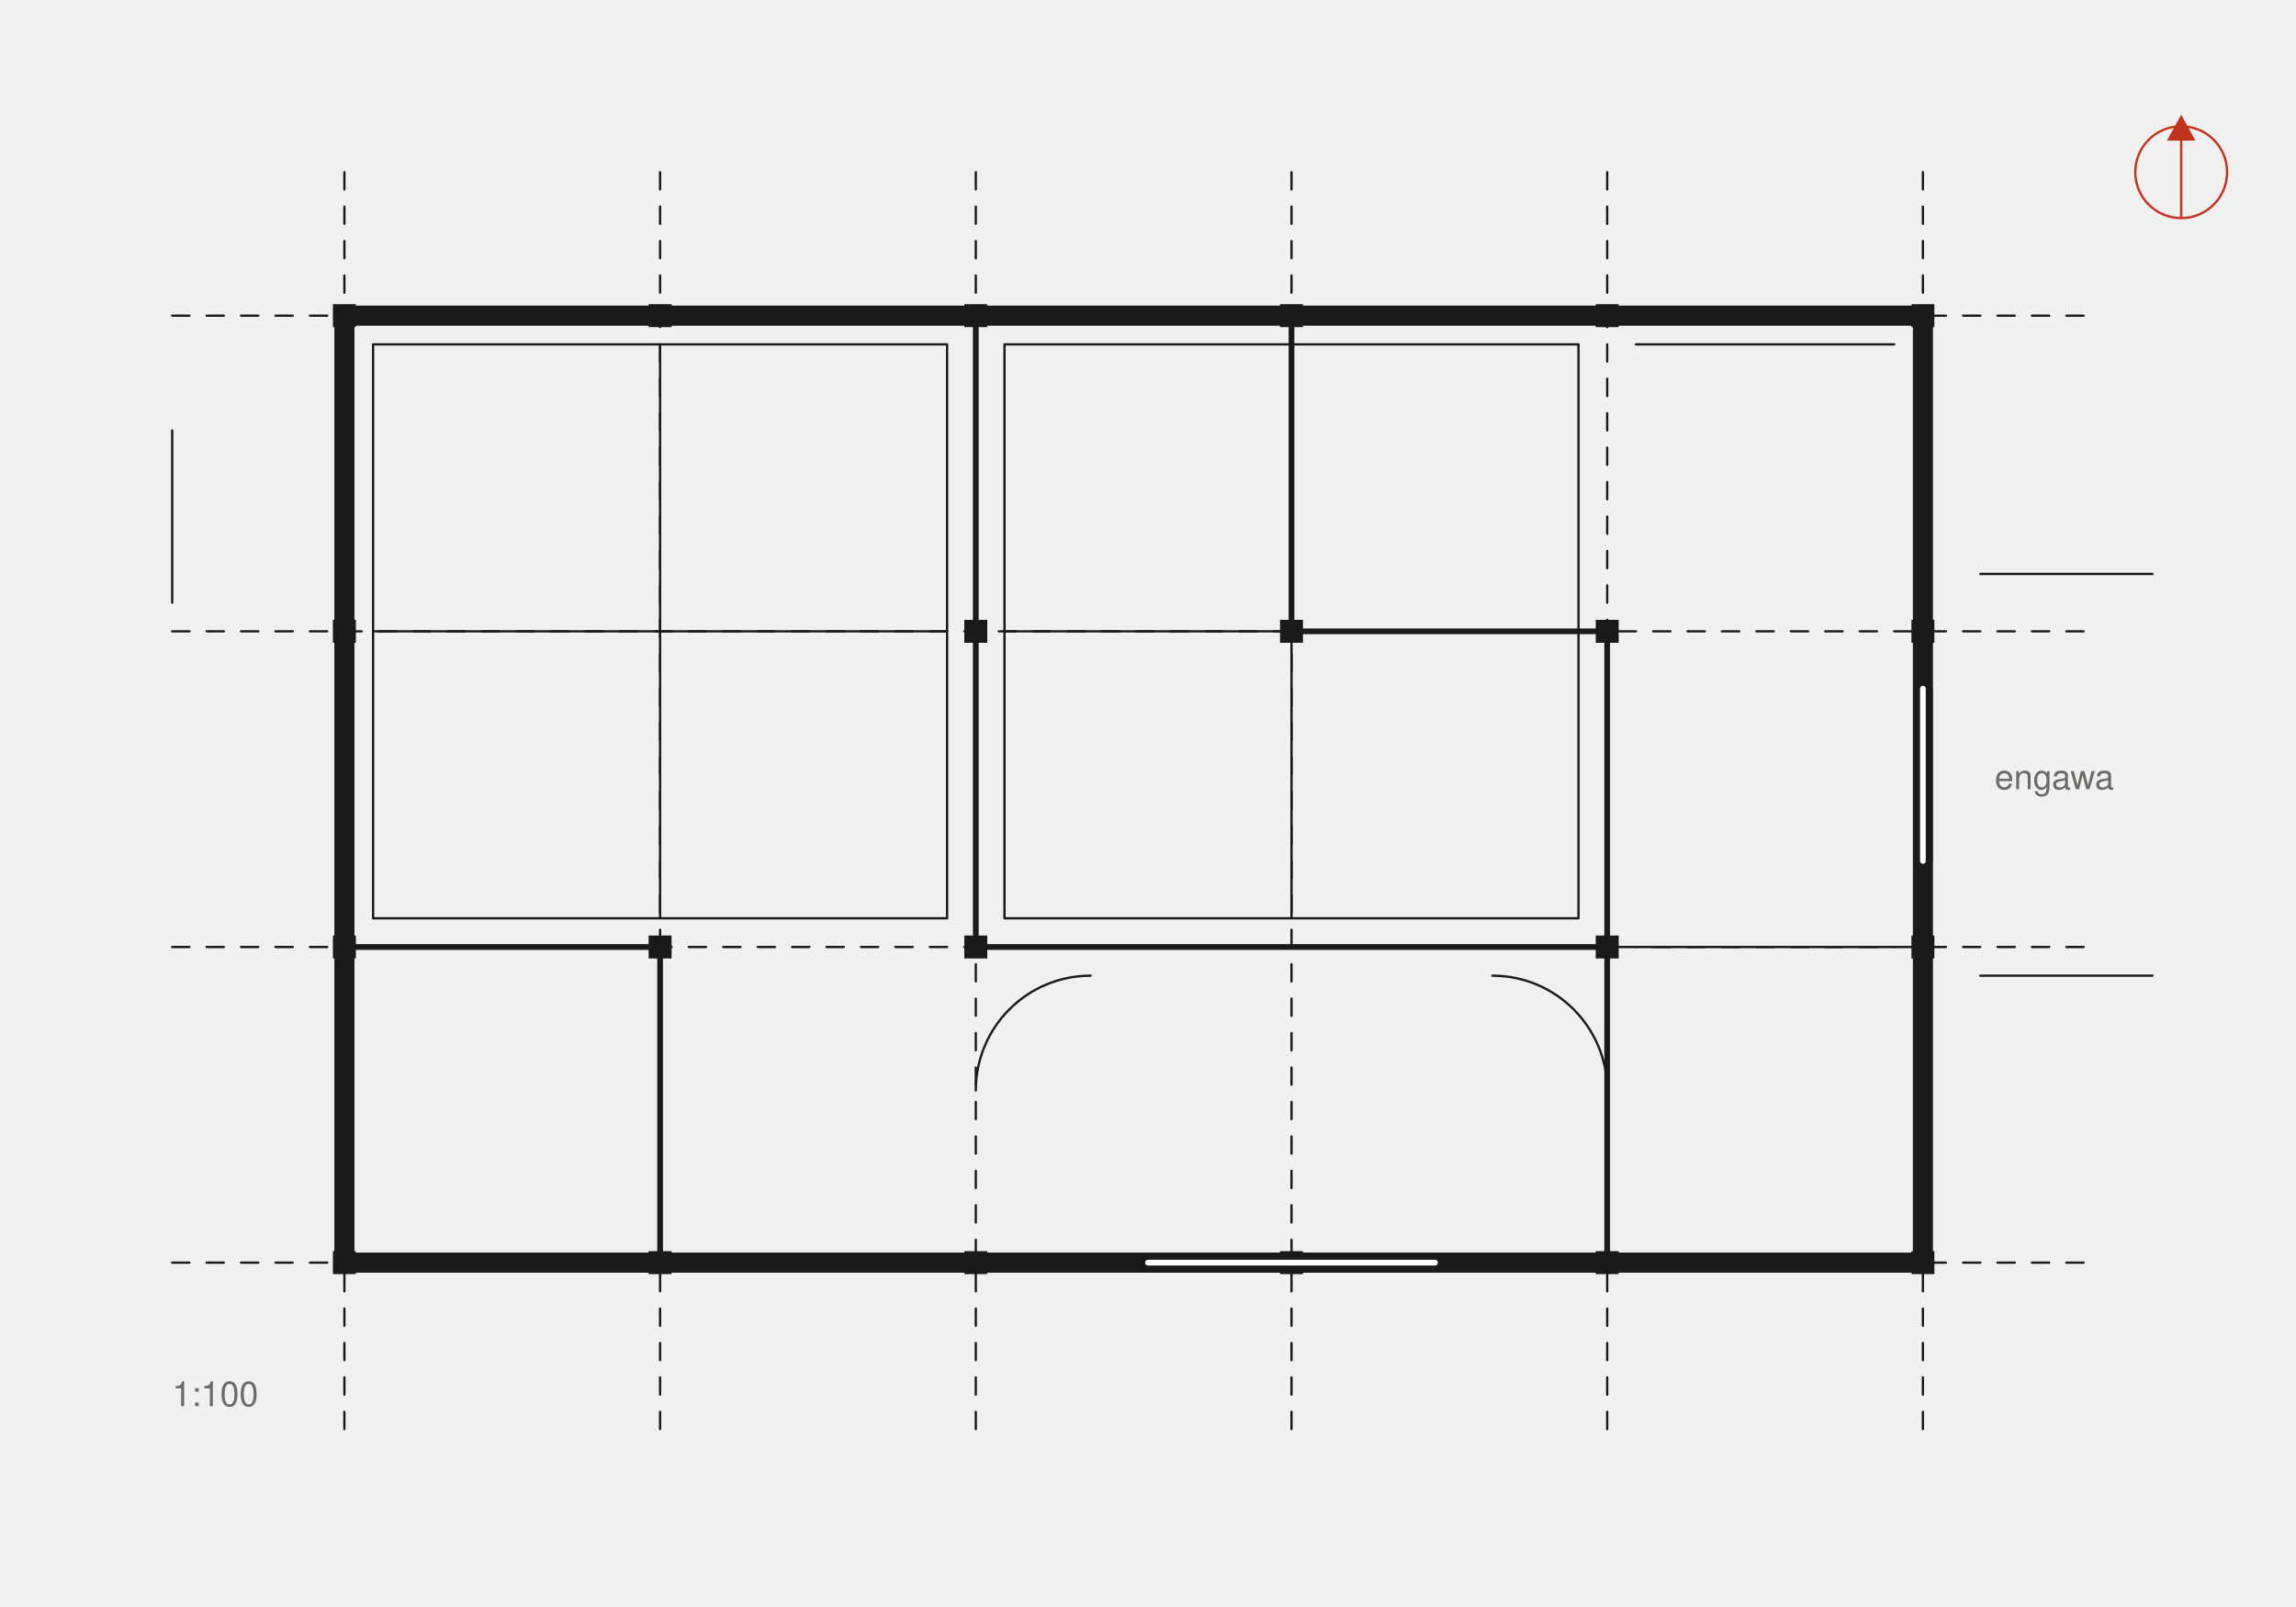
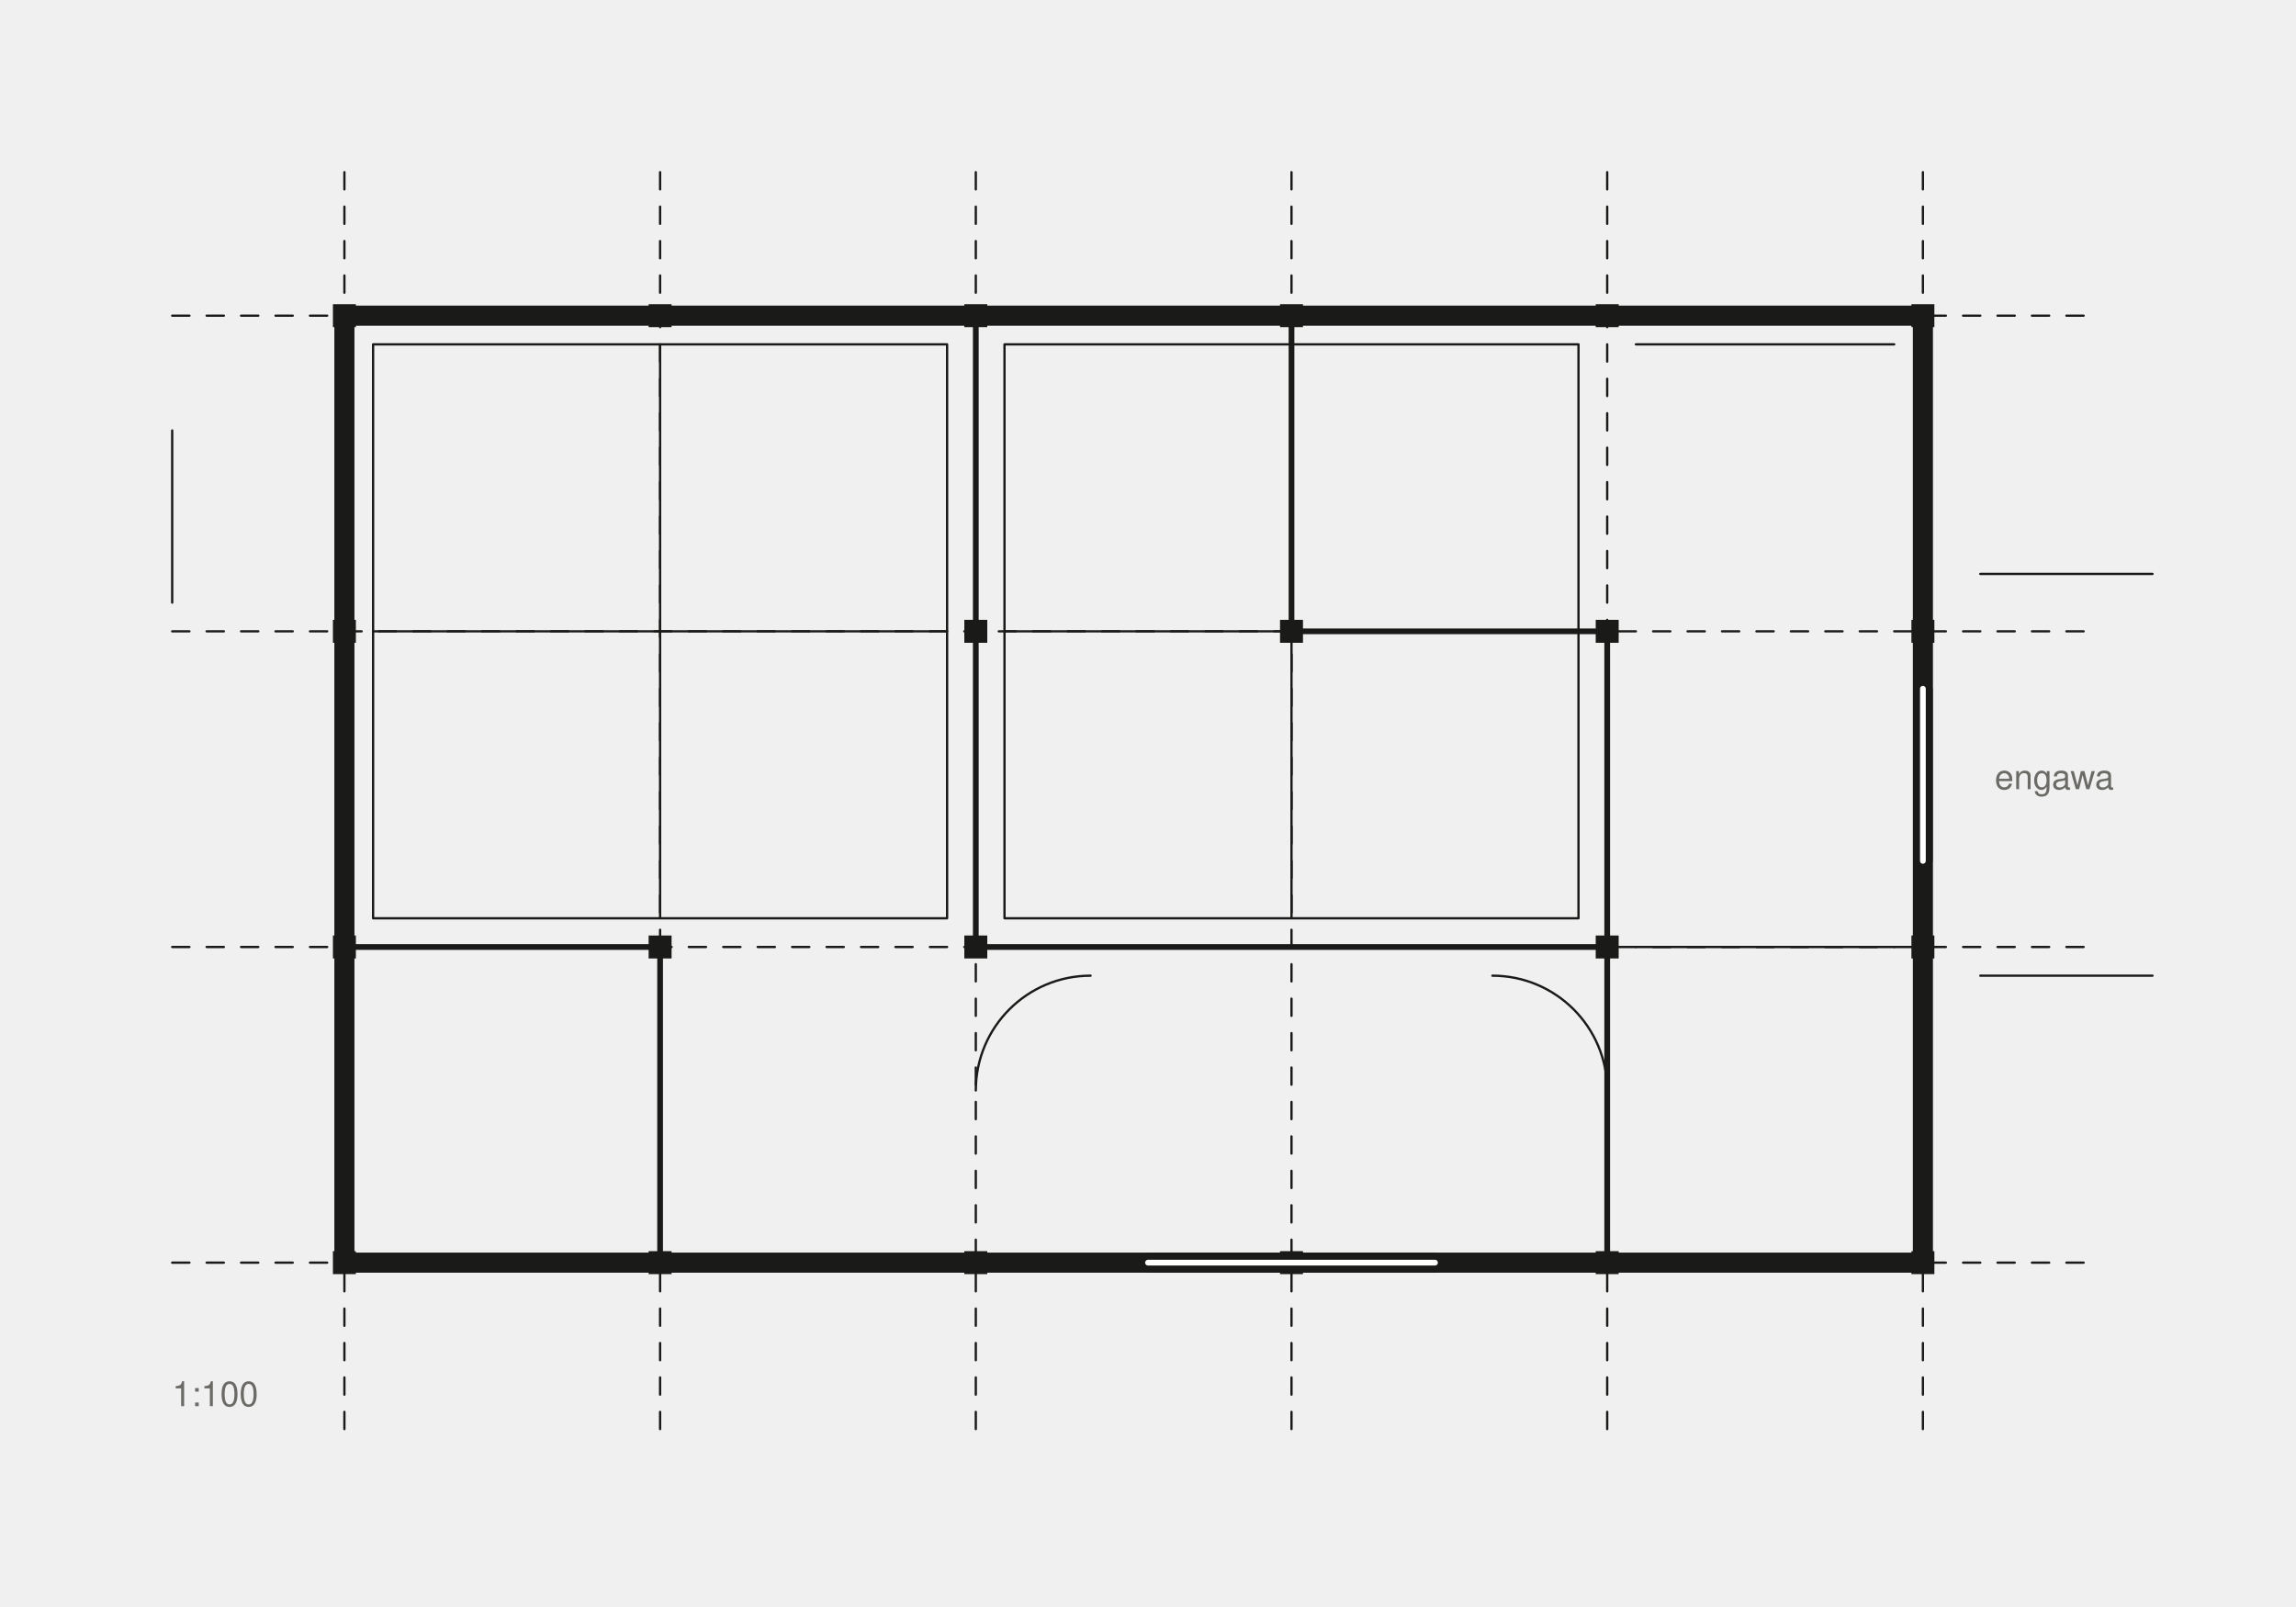
<svg xmlns="http://www.w3.org/2000/svg" viewBox="0 0 800 560" fill="none" stroke="#1a1a18" stroke-linecap="round" stroke-linejoin="round">
-   <style>text{font-family:Archivo,Helvetica,Arial,sans-serif;font-size:12px;fill:#6b6a66;stroke:none}.w{stroke-width:7;stroke-linecap:butt;stroke-linejoin:miter}.m{stroke-width:2}.t{stroke-width:.8}.f{fill:#1a1a18;stroke:none}.g{stroke:#c2331c}</style>
+   <style>text{font-family:Archivo,Helvetica,Arial,sans-serif;font-size:12px;fill:#6b6a66;stroke:none}.w{stroke-width:7;stroke-linecap:butt;stroke-linejoin:miter}.m{stroke-width:2}.t{stroke-width:.8}.f{fill:#1a1a18;stroke:none}</style>
  <g class="t" stroke-dasharray="6 6">
    <path d="M120 60 V500 M230 60 V500 M340 60 V500 M450 60 V500 M560 60 V500 M670 60 V500" />
    <path d="M60 110 H730 M60 220 H730 M60 330 H730 M60 440 H730" />
  </g>
  <path class="w" d="M120 110 H670 V440 H120 Z" />
  <path class="m" d="M340 110 V330 M340 330 H560 M560 220 V440 M120 330 H230 M230 330 V440" />
  <path class="m" d="M450 110 V220 M450 220 H560" />
  <g class="f">
    <path d="M116 106h8v8h-8z M226 106h8v8h-8z M336 106h8v8h-8z M446 106h8v8h-8z M556 106h8v8h-8z M666 106h8v8h-8z" />
    <path d="M116 216h8v8h-8z M336 216h8v8h-8z M446 216h8v8h-8z M556 216h8v8h-8z M666 216h8v8h-8z" />
    <path d="M116 326h8v8h-8z M226 326h8v8h-8z M336 326h8v8h-8z M556 326h8v8h-8z M666 326h8v8h-8z" />
    <path d="M116 436h8v8h-8z M226 436h8v8h-8z M336 436h8v8h-8z M446 436h8v8h-8z M556 436h8v8h-8z M666 436h8v8h-8z" />
  </g>
  <g class="t">
    <path d="M130 120 H330 M130 120 V320 M330 120 V320 M130 320 H330 M230 120 V320 M130 220 H330" />
    <path d="M350 120 H550 V320 H350 Z M450 120 V320 M350 220 H550" />
    <path d="M570 120 H660 M570 330 H660" />
  </g>
  <path class="t" d="M340 380 a40 40 0 0 1 40 -40 M560 380 a40 40 0 0 0 -40 -40" />
  <path class="m" d="M670 240 V300" stroke="#fff" stroke-width="9" />
  <path class="t" d="M667 240 V300 M673 240 V300" />
  <path class="m" d="M400 440 H500" stroke="#fff" stroke-width="9" />
  <path class="t" d="M400 437 H500 M400 443 H500" />
  <path class="t" d="M690 200 h60 M690 340 h60 M60 150 v60" />
  <text x="695" y="275">engawa</text>
  <text x="60" y="490">1:100</text>
-   <path class="g t" d="M760 60 m-16 0 a16 16 0 1 0 32 0 a16 16 0 1 0 -32 0 M760 76 V44" />
-   <path d="M760 40 l5 9 h-10 z" fill="#c2331c" stroke="none" />
</svg>
